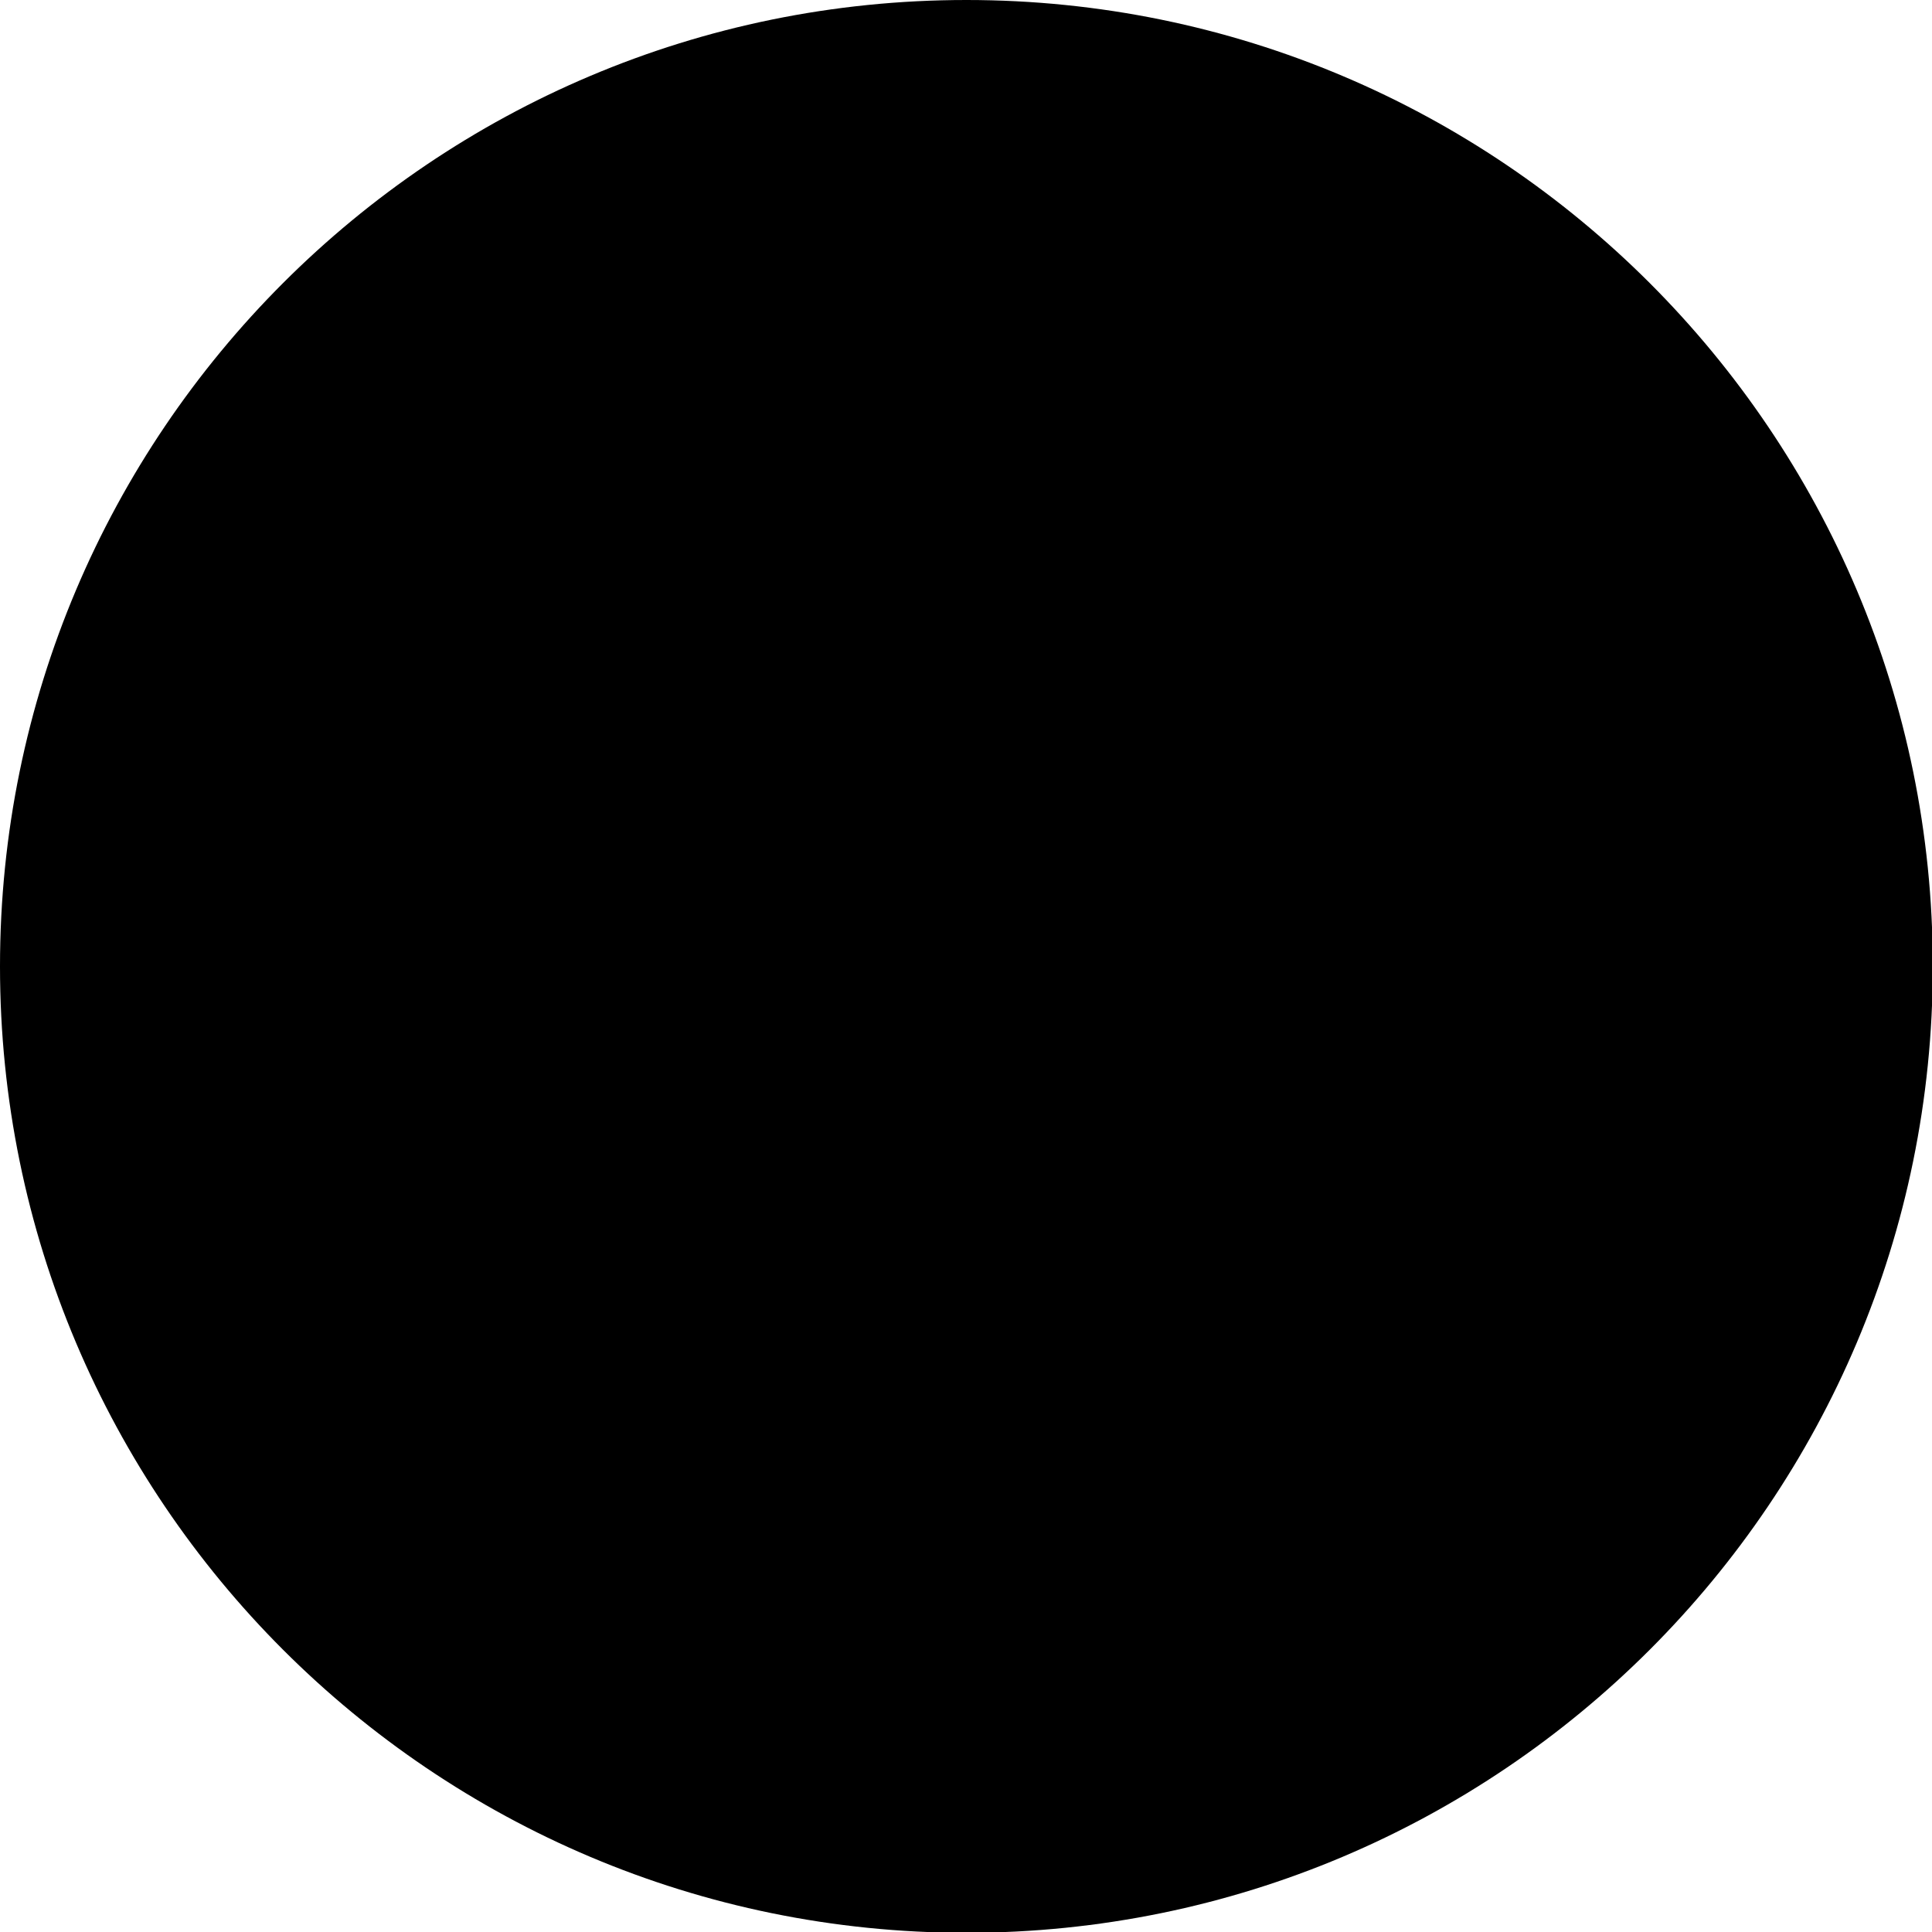
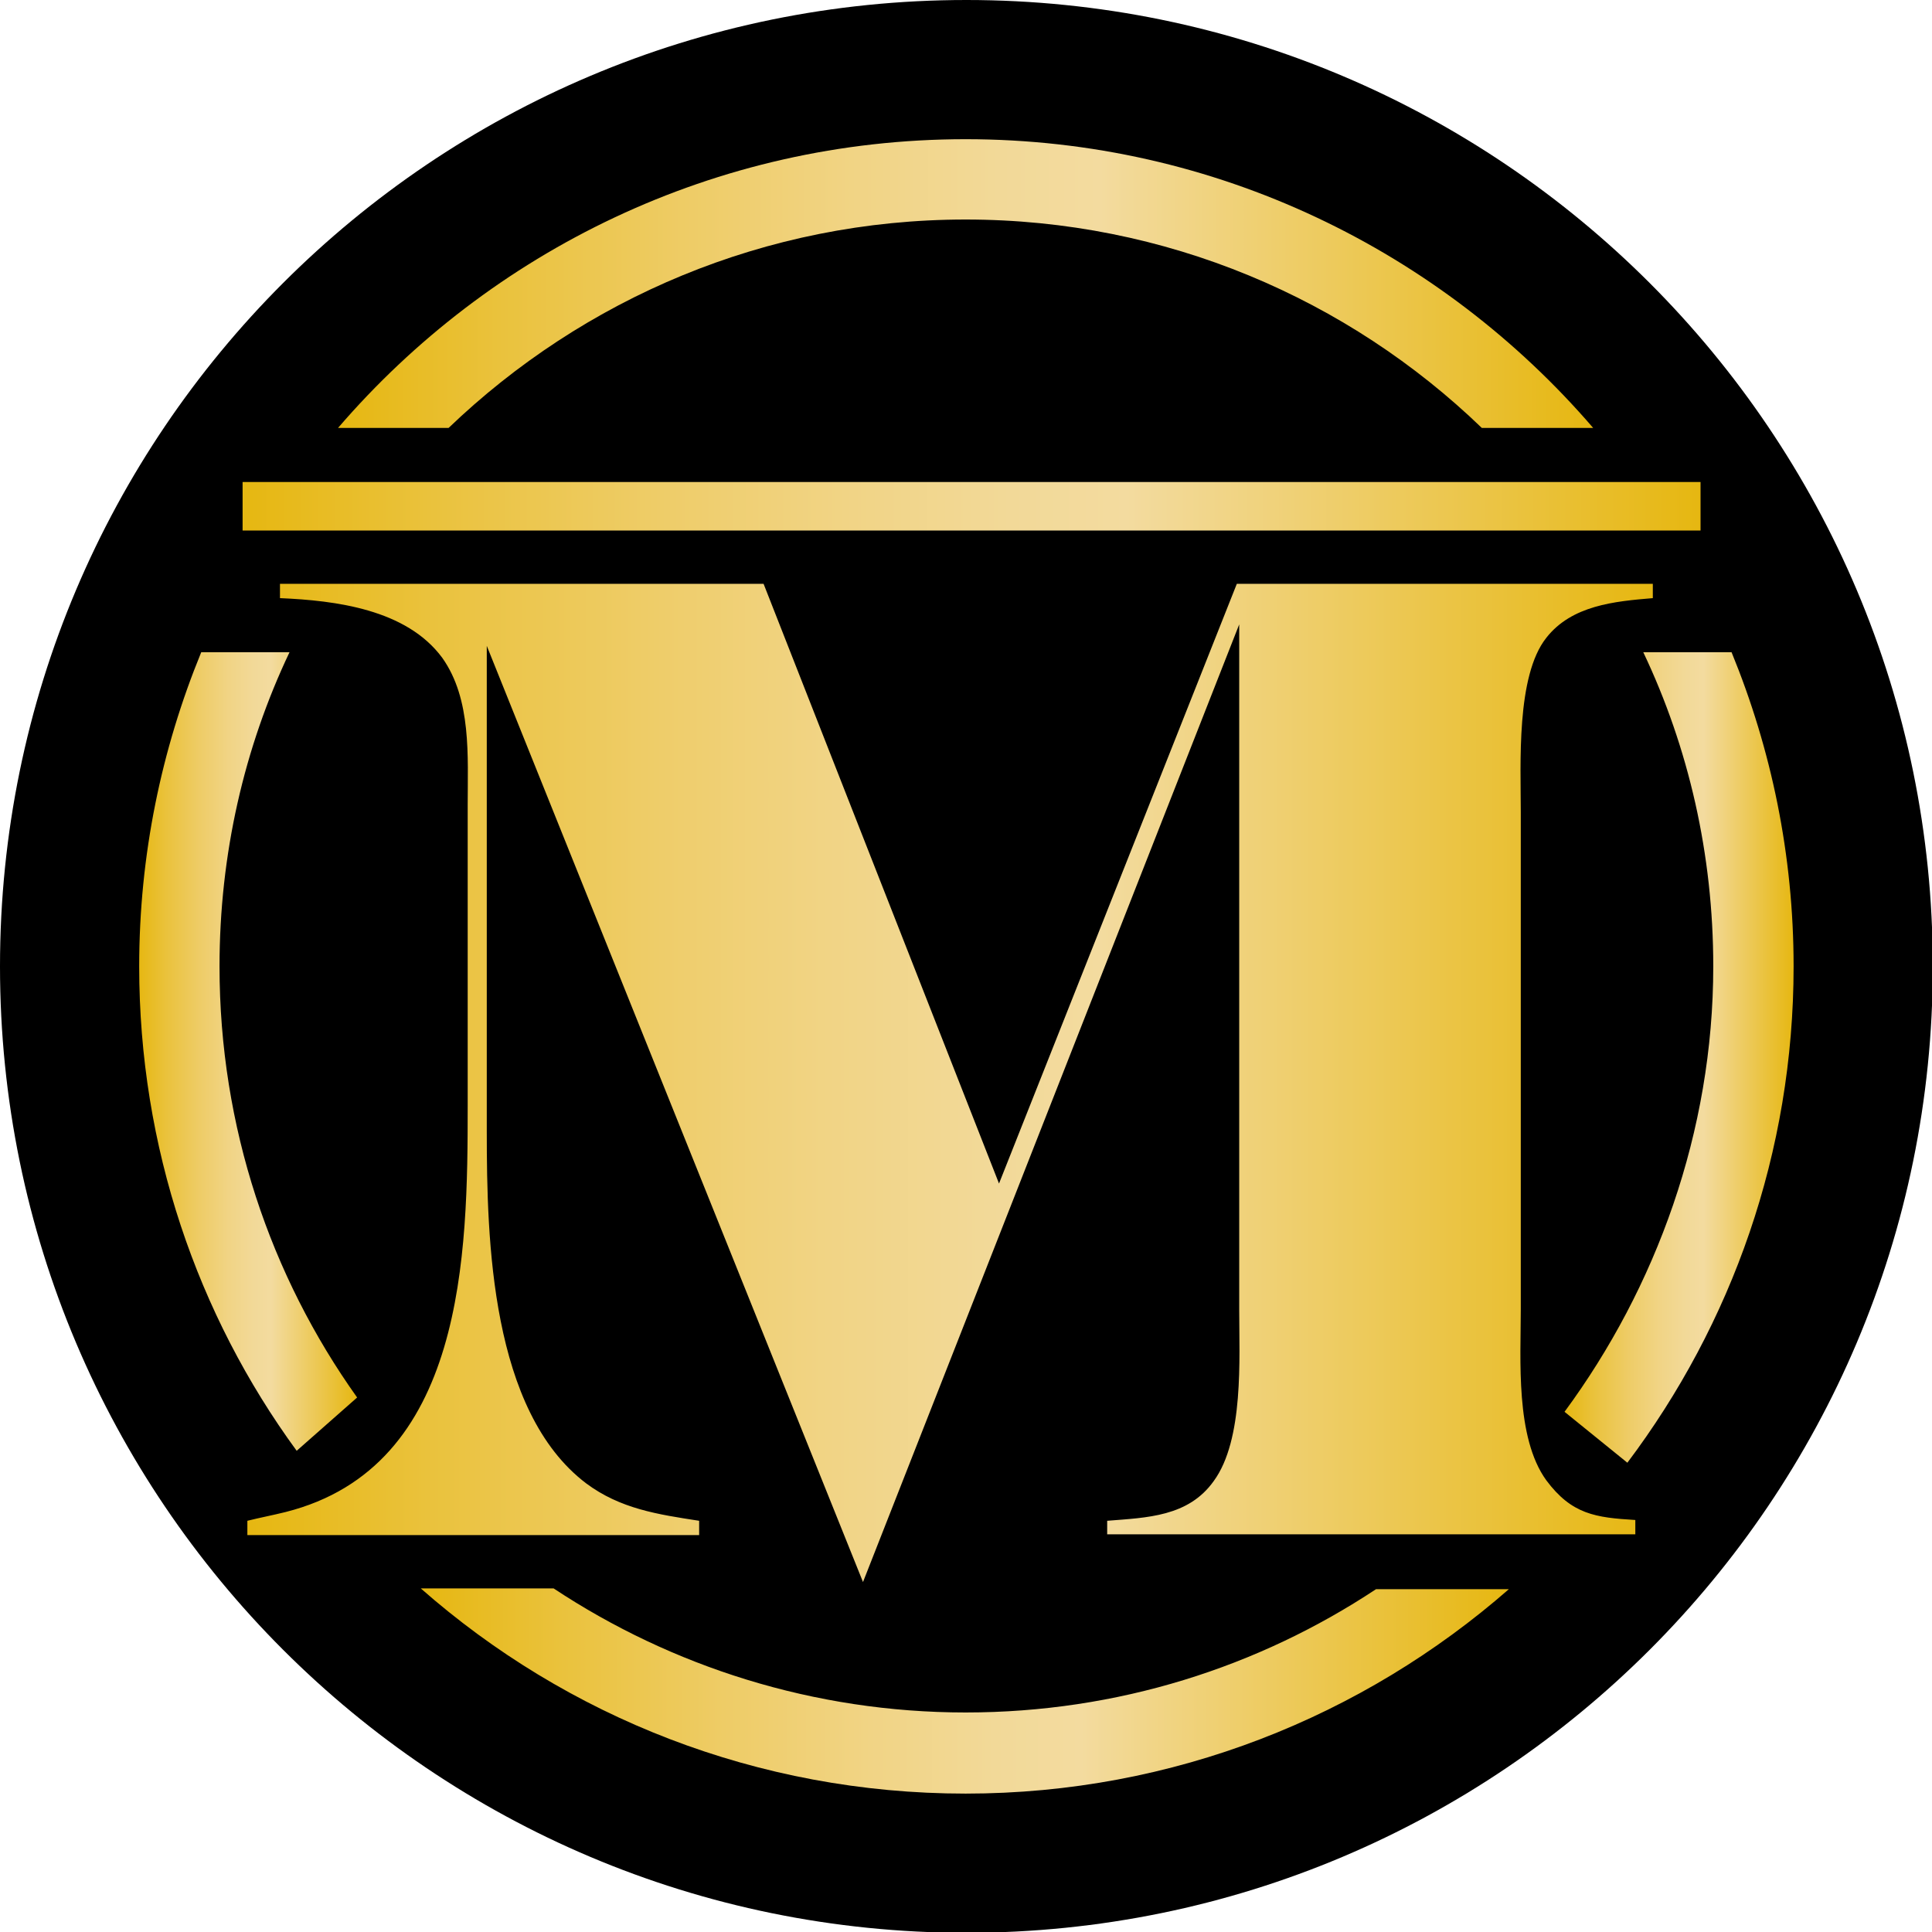
<svg xmlns="http://www.w3.org/2000/svg" version="1.1" x="0px" y="0px" viewBox="0 0 242.9 242.9" style="enable-background:new 0 0 242.9 242.9;" xml:space="preserve">
+   <style type="text/css">
+ 	.st0{fill:url(#SVGID_1_);}
+ 	.st1{fill:url(#SVGID_2_);}
+ 	.st2{fill:url(#SVGID_3_);}
+ 	.st3{fill:url(#SVGID_4_);}
+ 	.st4{fill:url(#SVGID_5_);}
+ 	.st5{fill:url(#SVGID_6_);}
+ </style>
  <circle cx="121.5" cy="121.5" r="121.5" />
  <g>
    <g>
      <linearGradient id="SVGID_1_" gradientUnits="userSpaceOnUse" x1="42.483" y1="35.645" x2="200.309" y2="35.645">
        <stop offset="0" style="stop-color:#E6B711" />
        <stop offset="0.128" style="stop-color:#EAC23C" />
        <stop offset="0.278" style="stop-color:#EECC66" />
        <stop offset="0.413" style="stop-color:#F1D485" />
        <stop offset="0.527" style="stop-color:#F2D998" />
        <stop offset="0.607" style="stop-color:#F3DB9F" />
        <stop offset="1" style="stop-color:#E6B711" />
      </linearGradient>
      <path class="st0" d="M56.4,53.8c16.9-16.2,39.8-26.2,65-26.2c25.2,0,48.1,10,64.9,26.2l14,0c-19.1-22.2-47.4-36.3-78.9-36.3    c-31.5,0-59.8,14.1-78.9,36.3H56.4z" />
      <linearGradient id="SVGID_2_" gradientUnits="userSpaceOnUse" x1="17.407" y1="132.179" x2="44.897" y2="132.179">
        <stop offset="0" style="stop-color:#E6B711" />
        <stop offset="0.128" style="stop-color:#EAC23C" />
        <stop offset="0.278" style="stop-color:#EECC66" />
        <stop offset="0.413" style="stop-color:#F1D485" />
        <stop offset="0.527" style="stop-color:#F2D998" />
        <stop offset="0.607" style="stop-color:#F3DB9F" />
        <stop offset="1" style="stop-color:#E6B711" />
      </linearGradient>
      <path class="st1" d="M44.9,175.7c-10.9-15.3-17.3-34-17.3-54.2c0-14.1,3.1-27.5,8.8-39.5l-11.1,0c-5,12.2-7.8,25.5-7.8,39.5    c0,22.7,7.3,43.8,19.8,60.9L44.9,175.7z" />
      <linearGradient id="SVGID_3_" gradientUnits="userSpaceOnUse" x1="52.914" y1="212.573" x2="189.715" y2="212.573">
        <stop offset="0" style="stop-color:#E6B711" />
        <stop offset="0.128" style="stop-color:#EAC23C" />
        <stop offset="0.278" style="stop-color:#EECC66" />
        <stop offset="0.413" style="stop-color:#F1D485" />
        <stop offset="0.527" style="stop-color:#F2D998" />
        <stop offset="0.607" style="stop-color:#F3DB9F" />
        <stop offset="1" style="stop-color:#E6B711" />
      </linearGradient>
      <path class="st2" d="M173,199.8c-14.8,9.8-32.5,15.5-51.6,15.5c-19.1,0-37-5.8-51.8-15.6H52.9c18.3,16.1,42.3,25.8,68.5,25.8    c26.1,0,50-9.7,68.3-25.7H173z" />
      <linearGradient id="SVGID_4_" gradientUnits="userSpaceOnUse" x1="31.123" y1="136.159" x2="207.766" y2="136.159">
        <stop offset="0" style="stop-color:#E6B711" />
        <stop offset="0.128" style="stop-color:#EAC23C" />
        <stop offset="0.278" style="stop-color:#EECC66" />
        <stop offset="0.413" style="stop-color:#F1D485" />
        <stop offset="0.527" style="stop-color:#F2D998" />
        <stop offset="0.607" style="stop-color:#F3DB9F" />
        <stop offset="1" style="stop-color:#E6B711" />
      </linearGradient>
      <path class="st3" d="M139.2,193v-1.8c5-0.4,10.2-0.5,13.4-5c3.8-5.2,3.2-15.4,3.2-21.5V78.5l-47.3,120.4L61.2,81.2v61.1    c0,13.6,0.5,35.1,12.5,44.2c4.3,3.2,9,3.9,14.2,4.7v1.8H31.1v-1.8c1.6-0.4,3.2-0.7,4.8-1.1c22.6-5.7,22.9-32.4,22.9-51.1v-37.8    c0-6.1,0.5-13.3-3.2-18.5c-4.5-6.1-13.4-7.2-20.4-7.5v-1.8H96l29.6,75.4l29.9-75.4h52.3v1.8c-4.8,0.4-10.2,0.9-13.4,5    c-3.8,4.8-3.2,15.9-3.2,21.9v62.5c0,6.3-0.7,16.1,3.2,21.5c3.2,4.3,6.2,4.7,11.2,5v1.8H139.2z" />
    </g>
    <linearGradient id="SVGID_5_" gradientUnits="userSpaceOnUse" x1="30.453" y1="63.629" x2="213.794" y2="63.629">
      <stop offset="0" style="stop-color:#E6B711" />
      <stop offset="0.128" style="stop-color:#EAC23C" />
      <stop offset="0.278" style="stop-color:#EECC66" />
      <stop offset="0.413" style="stop-color:#F1D485" />
      <stop offset="0.527" style="stop-color:#F2D998" />
      <stop offset="0.607" style="stop-color:#F3DB9F" />
      <stop offset="1" style="stop-color:#E6B711" />
    </linearGradient>
    <rect x="30.5" y="60.6" class="st4" width="183.3" height="6.1" />
    <g>
      <linearGradient id="SVGID_6_" gradientUnits="userSpaceOnUse" x1="196.676" y1="132.923" x2="225.538" y2="132.923">
        <stop offset="0" style="stop-color:#E6B711" />
        <stop offset="0.128" style="stop-color:#EAC23C" />
        <stop offset="0.278" style="stop-color:#EECC66" />
        <stop offset="0.413" style="stop-color:#F1D485" />
        <stop offset="0.527" style="stop-color:#F2D998" />
        <stop offset="0.607" style="stop-color:#F3DB9F" />
        <stop offset="1" style="stop-color:#E6B711" />
      </linearGradient>
      <path class="st5" d="M196.7,177.5c11.5-15.6,18.7-35.2,18.7-56c0-14.1-3.1-27.5-8.8-39.5l11.1,0c5,12.2,7.8,25.5,7.8,39.5    c0,23.4-7.8,45-20.9,62.4L196.7,177.5z" />
    </g>
  </g>
</svg>
